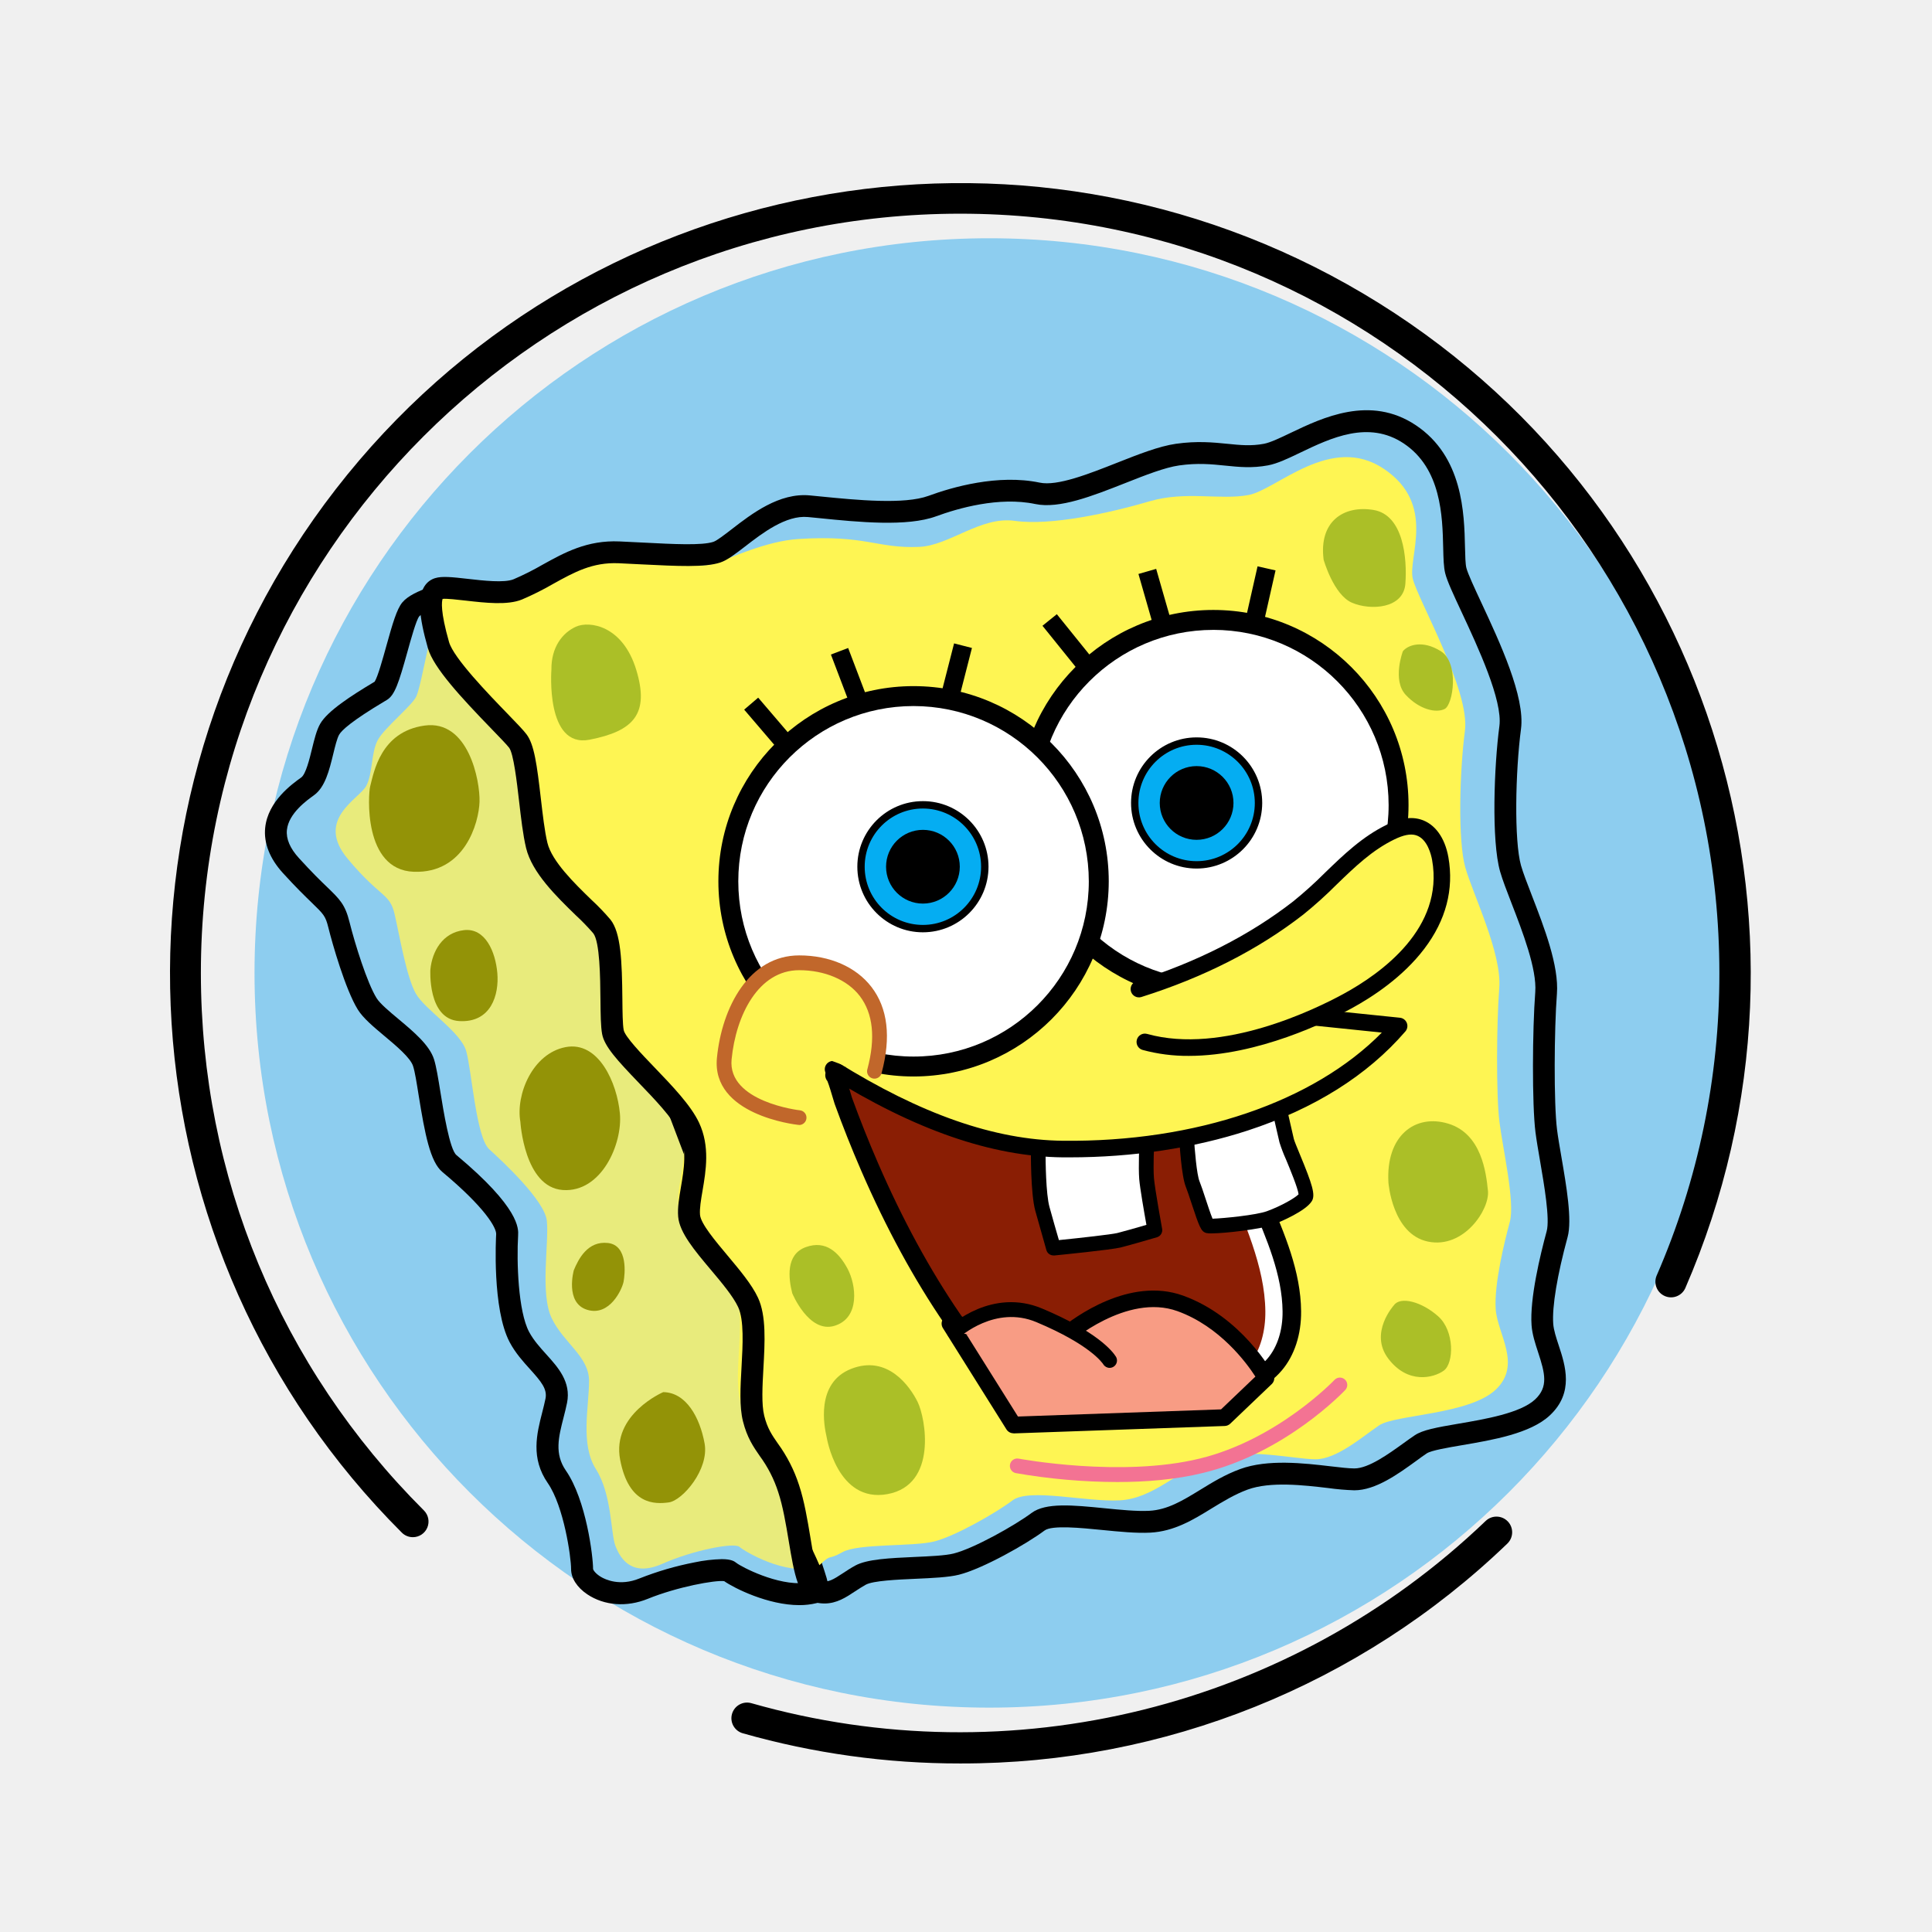
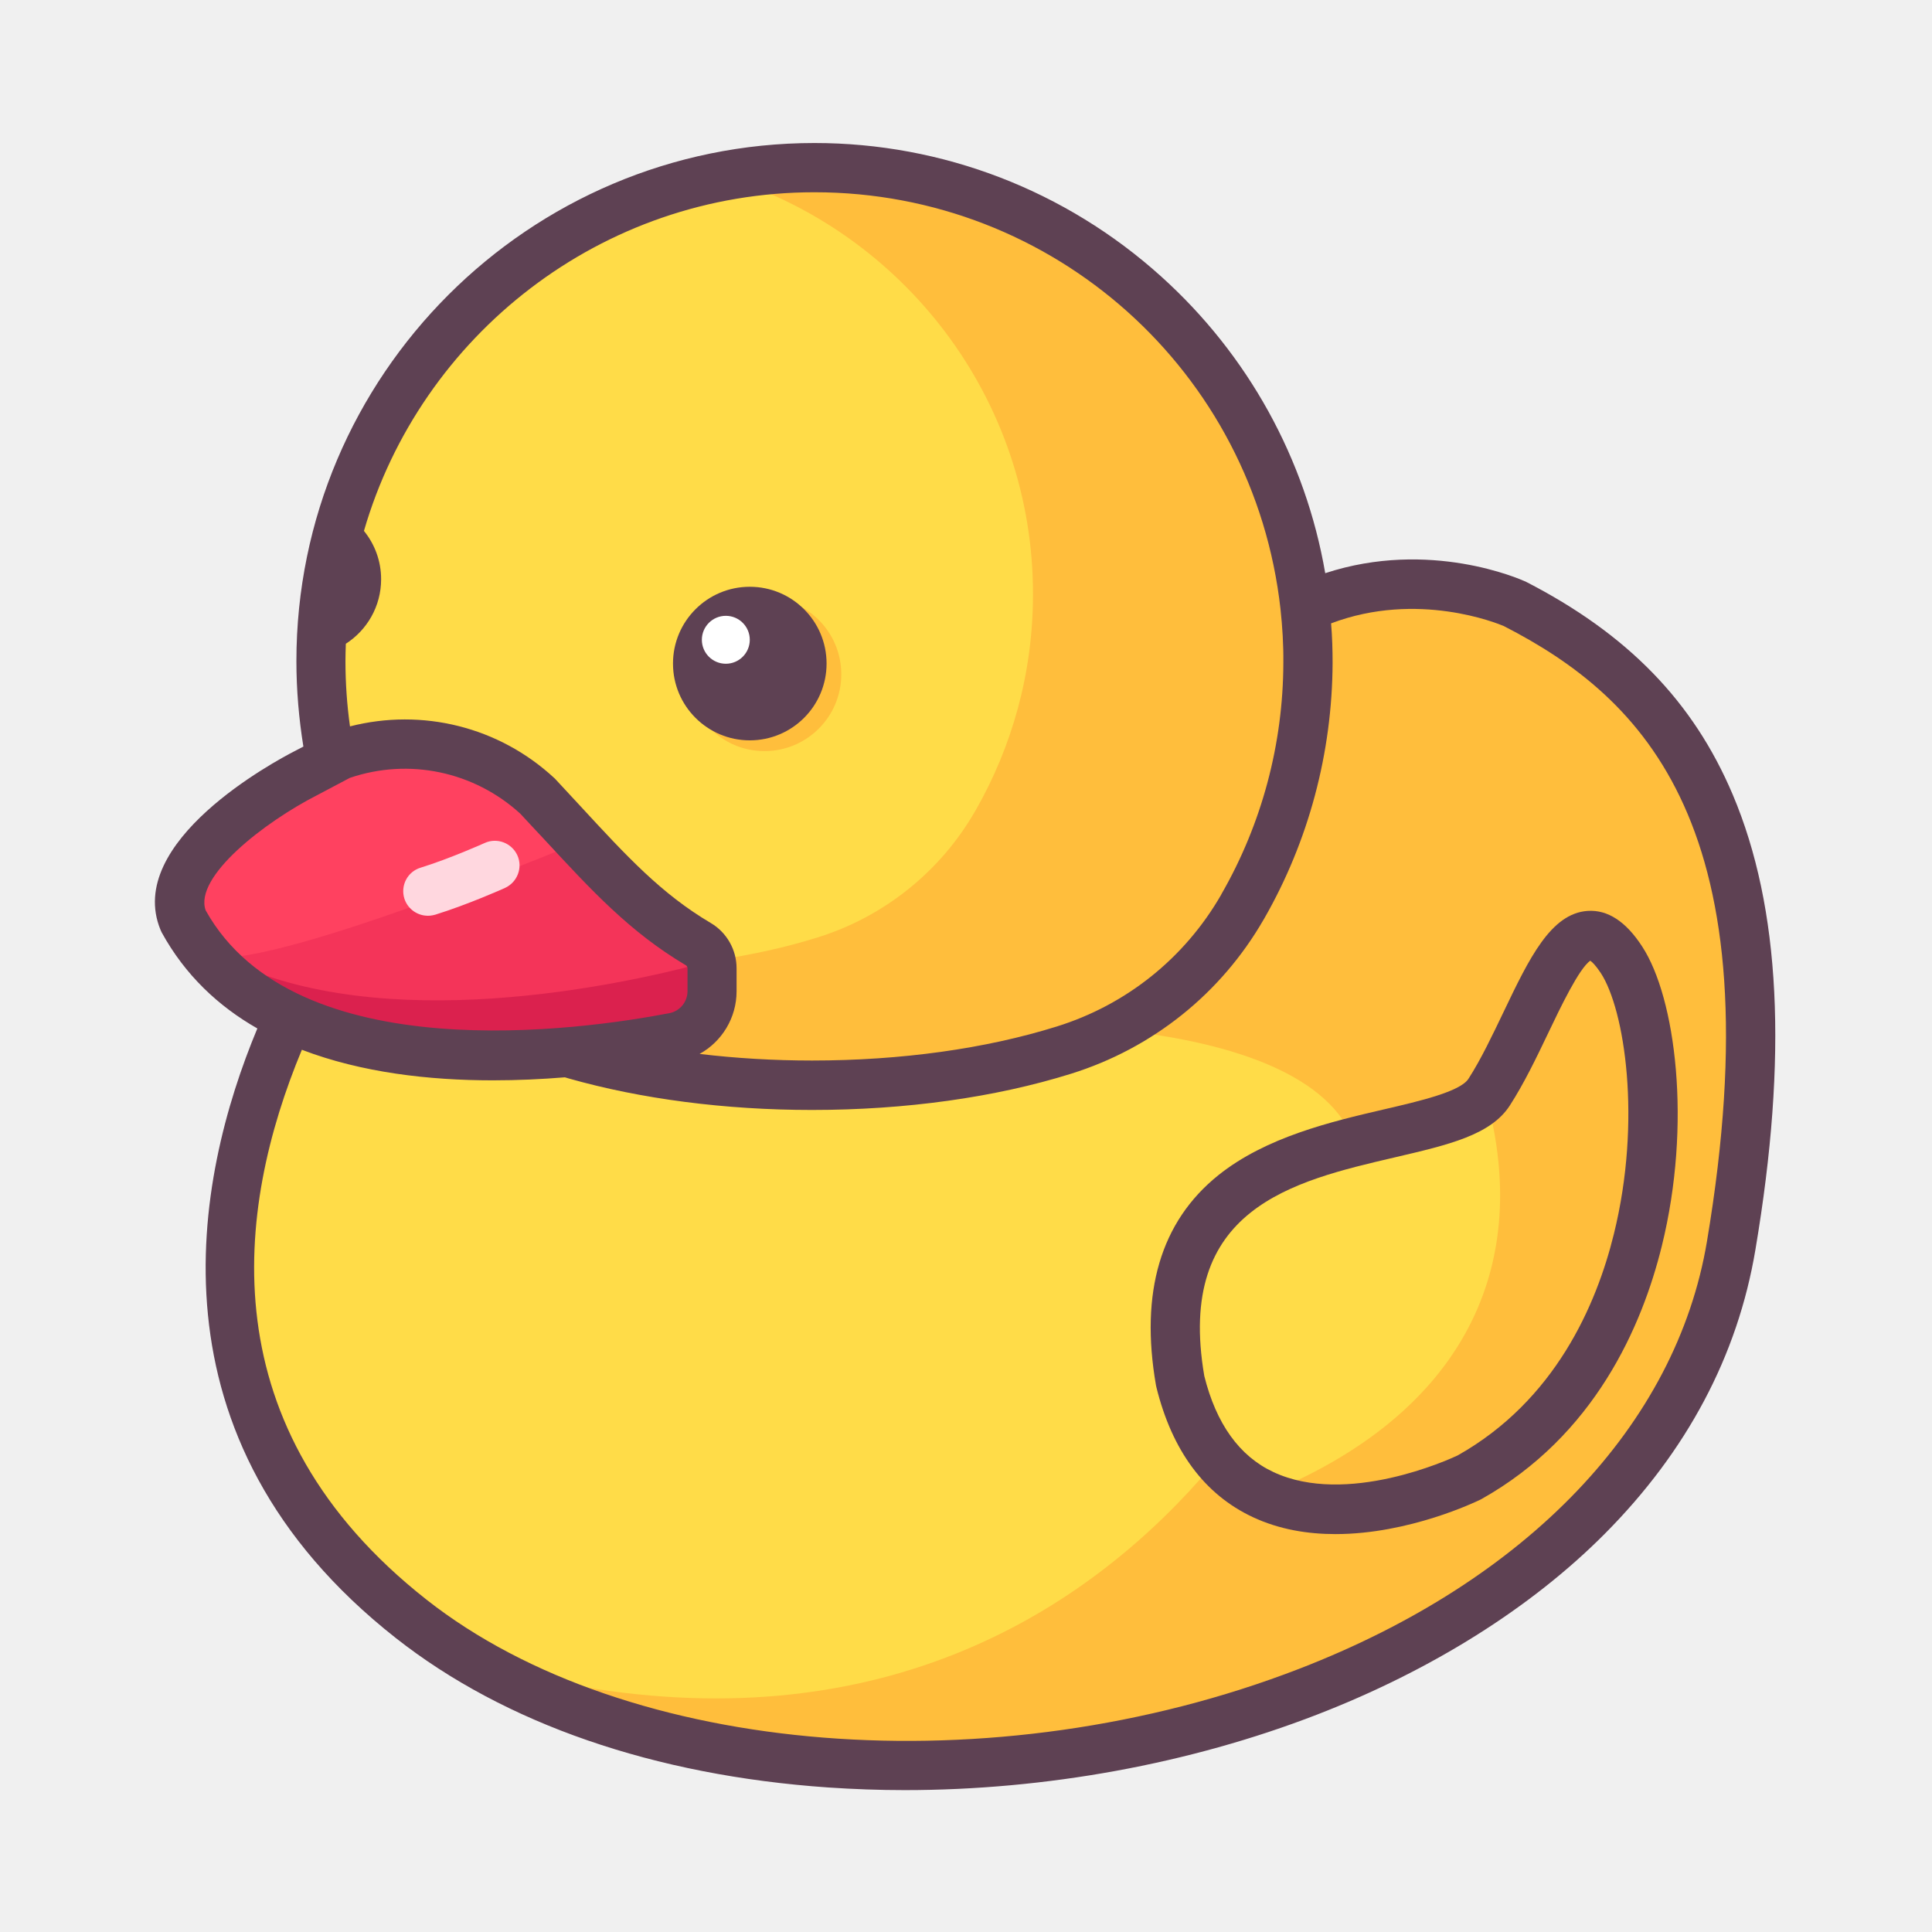
<svg xmlns="http://www.w3.org/2000/svg" class="icon" width="200px" height="200.00px" viewBox="0 0 1024 1024" version="1.1">
-   <path d="M134.9 515.68a389.4 389.4 0 1 0 778.8 0 389.4 389.4 0 1 0-778.8 0z" fill="#8dcdef" />
-   <path d="M508.88 934.67a419.75 419.75 0 0 1-115.2-16 8.29 8.29 0 0 1 4.55-15.95 403.12 403.12 0 0 0 389.2-96.58 8.29 8.29 0 0 1 11.48 12 417 417 0 0 1-290.03 116.53zM218.83 814.74a8.27 8.27 0 0 1-5.86-2.42 418.88 418.88 0 1 1 680.22-129.47 8.29 8.29 0 0 1-15.19-6.63 399.61 399.61 0 0 0 33.3-160.55c0-221.89-180.52-402.41-402.41-402.41S106.47 293.79 106.47 515.68c0 107.68 42 208.86 118.22 284.9a8.29 8.29 0 0 1-5.86 14.16z" />
-   <path d="M263.72 313.26s-25.53 0.45-29.9 6.16-10 42.29-13.09 49.52c-2.1 4.94-17.1 16.8-20.59 23.47s-2.57 17.69-6 24.09c-3.71 7-27.33 17.7-9.88 38.65s22.29 18 24.91 29.46 6.33 33.39 11.22 42 23.79 20.31 26.7 30.47 5.24 45.71 12.22 52.06 29.37 27.13 30.52 37.87c1.25 11.75-3.75 38.66 2.65 51.81s19.73 20.17 19.73 33.1c0 13.82-4.78 33.48 3.67 46.82s7.81 34 10.27 40.52c3 7.9 9.38 16.5 25.08 9.52s37.82-11.43 40.73-8.89 24.23 15.1 39.94 10.85-13.2-103.54-13.2-103.54L280.3 329.45z" fill="#e8eb7c" />
-   <path d="M423.68 850.75c-16.62 0-34.57-9-39.86-12.71-4.7-0.63-24.83 3-40.53 9.39-11.07 4.51-23 3.62-32-2.4-5.46-3.67-8.6-8.56-8.6-13.4 0-6.45-3.85-33.26-12.34-45.54-9.17-13.24-5.86-26.17-2.94-37.58 0.64-2.52 1.25-4.9 1.72-7.24 1-5.07-2.29-9-8.23-15.6-3.63-4-7.74-8.57-10.74-14.22-9.39-17.69-7.27-55.69-7.18-57.29 0.19-3.26-5.6-13.86-28.53-33-6.44-5.37-9.25-20.13-12.52-40.41-1.05-6.55-2-12.73-3-15.72-1.36-4.36-9-10.78-15.17-15.93-5.81-4.87-11.29-9.46-14.11-14-6.57-10.61-13.55-35.1-15.65-43.62-1.5-6-2.46-6.93-8.67-12.95-3.55-3.44-8.42-8.15-15.39-15.81s-10.25-15.91-9.38-24.09c1.49-14 14.28-23.11 19.09-26.55 2.44-1.74 4.42-9.85 5.73-15.22 1.24-5.07 2.41-9.86 4.32-13.22 3.89-6.81 16.5-14.92 28.32-22l0.55-0.33c1.65-2.54 4.37-12.34 6.19-18.9 3.34-12 5.54-19.59 8.5-23.14 5.77-6.92 23.48-10.75 28.77-11.76l2.82-0.54 21.75 19.46 155.65 409.91 0.09 0.58c0.08 0.51 8.38 51.59 11.48 82.73a61 61 0 0 0 3.1 12.83c1.74 5.36 3.11 9.59 1 13.37a8 8 0 0 1-5.14 3.84 37.86 37.86 0 0 1-9.1 1.06z m-41.11-24.37c5.21 0 6.74 1.23 7.74 2 2.64 2.09 21.83 12.17 36.48 10.59-0.28-1-0.63-2-0.92-2.92a71.38 71.38 0 0 1-3.61-15.26c-2.88-29-10.37-75.71-11.29-81.44l-154.25-406.1-15.32-13.71c-8.18 1.83-17.38 5-19.25 7.2-1.56 2-4.37 12.12-6.23 18.81-4.58 16.47-6.7 22.93-10.87 25.43l-1.12 0.67c-17.59 10.48-22.86 15.44-24.18 17.75-1.1 1.93-2.13 6.14-3.12 10.21-2.12 8.69-4.31 17.67-10.27 21.92-3.65 2.61-13.36 9.54-14.29 18.33-0.51 4.74 1.66 9.8 6.42 15 6.72 7.39 11.43 12 14.87 15.28 6.76 6.54 9.56 9.25 11.86 18.48 3 12 9.44 32.46 14.34 40.34 1.84 3 6.85 7.16 11.71 11.22 8.07 6.76 16.42 13.76 18.8 21.37 1.18 3.79 2.2 10.07 3.37 17.34 1.59 9.84 4.88 30.33 8.48 33.33 33.55 28 32.9 39 32.69 42.57-0.82 14 0 40.23 5.84 51.17 2.33 4.38 5.77 8.19 9.1 11.88 6.19 6.85 13.21 14.62 11 25.66-0.53 2.64-1.2 5.28-1.86 7.84-2.64 10.31-4.91 19.21 1.24 28.09 10.8 15.61 14.41 45.51 14.41 52.15 0.07 0.57 1.27 2.52 4.32 4.3 2.12 1.24 9.86 5 20.24 0.74a164.39 164.39 0 0 1 29.25-8.54 78.53 78.53 0 0 1 14.42-1.7z" />
-   <path d="M272.46 316.34c17.68-7.29 29.92-20 51.44-19s46.38 4.13 54.8 1.34 27.23-11.89 44.51-13c36-2.28 41.49 5.13 64 4.18 16-0.68 32.6-16.36 50.6-13.8 19.39 2.75 50.83-4.3 71.61-10.39 19.05-5.58 37.4-0.47 52.37-3.31s43.66-32.77 71.73-13.84 12.49 46.92 15.3 58.28 30.43 59.26 27.62 80.56-3.81 58.21 0.2 72.41 19.45 45.43 18 63.89-1.68 56.7 0.09 70.9 8.33 42.6 5.52 53-8.42 33.13-7.49 46.38 14 29.34 0 42.6-53.3 13.23-61.76 18.91-22.46 18-33.69 18-38.37-6.63-56.16 0-29.95 20.82-47.73 21.77-47.94-6.63-56.73 0-30.28 18.92-41.51 21.78-40.25 0.95-48.67 5.68-5.25 0.35-12.2 6.9c-8.91-20.8-17.75-31.51-24.3-51.39s-14-20.82-17.78-36 3.74-45.44-2.81-59.63-29-33.13-29.95-44.49 7.49-29.34 0-45.44-36.81-38.81-38.69-48.91 1.25-45.44-5.62-54.27-29.33-25.87-33.07-41.65-4.3-46.7-9.64-53.64-36.54-36-40.28-49.22-6.24-27.14 0-29 30.1 4.6 40.29 0.4z" fill="#fef553" />
-   <path d="M437 849.88a21.42 21.42 0 0 1-4.66-0.53c-9.2-2-11.34-14.89-14.31-32.67-1.5-9-3.06-18.33-5.57-25.87a66.43 66.43 0 0 0-9.8-19.15c-3.3-4.76-6.71-9.68-8.88-18.4-1.94-7.75-1.36-18-0.75-28.8 0.65-11.64 1.4-24.83-1.8-31.69-2.69-5.75-8.71-12.91-14.53-19.82-8.51-10.11-16.55-19.66-17.25-28.06-0.4-4.79 0.51-10.09 1.46-15.71 1.6-9.36 3.4-20-0.93-29.19-3.51-7.46-13-17.35-21.39-26.07-11.25-11.72-18.21-19.23-19.44-25.8-0.76-4-0.82-10.72-0.9-18.47-0.11-11.42-0.3-30.54-3.82-35a117.34 117.34 0 0 0-9.1-9.4c-10.4-10.1-23.35-22.68-26.5-35.82-1.63-6.78-2.69-16-3.71-24.83-1.16-10.06-2.92-25.26-5.29-28.31-1.35-1.73-5-5.5-9.23-9.87-16.12-16.65-30.83-32.47-33.81-42.89-2.46-8.62-3.81-15.37-4.12-20.63-0.67-11.43 4-15.27 8-16.49 3.64-1.09 8.73-0.58 17.4 0.41 8.11 0.93 19.23 2.2 24.12 0.21a144.14 144.14 0 0 0 15.35-7.71c11.63-6.44 23.65-13.1 40.79-12.35 4.34 0.19 8.61 0.41 12.74 0.62 15.89 0.82 30.9 1.6 37-0.39 1.85-0.61 6-3.8 9.64-6.62 10.68-8.25 25.3-19.56 41.56-18l6.11 0.6c18.52 1.84 43.89 4.35 56.78-0.38 12.5-4.6 36.77-11.61 58.88-7 9.35 2 26.13-4.65 40.93-10.49 11.48-4.53 22.33-8.81 31.29-10.09 11.23-1.6 19.74-0.74 27.25 0 6.76 0.69 12.6 1.29 19.39 0 3.46-0.65 8.7-3.16 14.24-5.82 16.76-8 42.08-20.16 66.24-4.05 25 16.66 25.69 46.71 26.1 64.67 0.11 4.6 0.21 8.94 0.73 11 0.76 3 4.23 10.47 7.9 18.34 9.84 21.1 23.31 50 21.05 67-3 22.77-3.68 59.34 0 72.36 1.15 4 3.3 9.56 5.79 16 6.41 16.56 14.4 37.16 13.25 52-1.46 19-1.7 58.06 0.06 72 0.49 3.87 1.36 8.94 2.29 14.32 2.71 15.74 5.78 33.58 3.31 42.64-5.49 20.14-8.27 36.88-7.62 45.92 0.24 3.39 1.55 7.35 2.93 11.54 3.47 10.54 8.21 25-4.76 37.07-10.29 9.6-30.28 13-46.35 15.74-7.74 1.32-16.51 2.81-18.86 4.38-1.63 1.09-3.57 2.49-5.61 4-9.57 6.93-21.47 15.56-32.77 15.56a133.32 133.32 0 0 1-13.89-1.2c-12.94-1.52-30.66-3.59-42.71 0.84-6.84 2.52-13.06 6.33-19.08 10-9.73 6-19.79 12.13-32.44 12.8-7.43 0.39-16.59-0.52-25.45-1.4-11.26-1.12-26.68-2.66-30.59 0.26-9.71 7.24-32.78 20.28-45.42 23.45-5.52 1.38-14 1.75-22.95 2.15-9.52 0.42-22.56 1-26.44 3.15-2 1.14-3.91 2.36-5.71 3.55-4.76 3.16-9.66 6.39-16.14 6.39z m-1.72-11.78c3.75 0.69 6.3-0.86 11.5-4.28 1.89-1.24 4-2.65 6.46-4 6.27-3.48 18.56-4 31.56-4.6 8-0.35 16.25-0.72 20.64-1.82 10.71-2.68 32.44-14.88 41.3-21.49 7.52-5.61 22-4.17 38.68-2.51 8.43 0.84 17.14 1.7 23.69 1.36 9.7-0.51 17.71-5.42 27-11.1 6.49-4 13.21-8.1 21.13-11 14.65-5.4 34-3.13 48.08-1.48 5.15 0.6 9.59 1.12 12.54 1.12 7.53 0 18.18-7.72 26-13.35 2.14-1.55 4.16-3 6-4.23 4.2-2.8 11.26-4.11 23.36-6.17 13.77-2.34 32.63-5.56 40.37-12.78 7.18-6.7 5.3-13.84 1.65-25-1.54-4.68-3.13-9.53-3.48-14.35-1-14.1 4.58-37.26 8-49.81 1.79-6.57-1.3-24.51-3.55-37.61-0.95-5.51-1.84-10.71-2.37-14.83-1.87-14.8-1.65-54.43-0.12-74.34 0.94-12.19-6.83-32.25-12.5-46.89-2.59-6.7-4.83-12.48-6.13-17-4.68-16.38-3.2-56-0.38-77.09 1.81-13.59-11.35-41.83-20.07-60.52-4.42-9.48-7.61-16.32-8.64-20.44-0.84-3.36-0.94-7.87-1.08-13.59-0.38-16.71-1-42-20.93-55.27-18.66-12.44-38.69-2.85-54.78 4.86-6.53 3.13-12.16 5.83-17.12 6.76-8.44 1.58-15.37 0.88-22.71 0.13-7.18-0.73-14.61-1.49-24.43-0.09-7.61 1.09-17.84 5.12-28.67 9.4-17.12 6.75-34.82 13.74-47.58 11.05-19.26-4.05-41.15 2.33-52.48 6.49-15.39 5.66-41.2 3.1-61.93 1l-6.07-0.59c-11.68-1.1-24.21 8.57-33.36 15.64-5.23 4-9.37 7.24-13.12 8.47-8.13 2.67-22.72 1.91-41.2 1-4.09-0.21-8.33-0.43-12.64-0.62-13.88-0.6-23.5 4.73-34.66 10.91a153 153 0 0 1-16.59 8.31l-2.19-5.38 2.19 5.38c-7.64 3.12-19.43 1.77-29.83 0.58-4.28-0.49-10-1.15-12.23-0.91-0.46 1.34-1.28 6.47 3.41 22.88 2.43 8.5 21 27.69 31 38 4.83 5 8.31 8.59 10 10.82 4.16 5.34 5.62 16.44 7.66 34.11 1 8.53 2 17.36 3.47 23.45 2.37 9.86 14.46 21.61 23.3 30.19a122.25 122.25 0 0 1 10.14 10.55c5.53 7 6.1 21.88 6.3 42.08 0.07 6.9 0.13 13.42 0.7 16.44 0.66 3.49 9.76 13 16.4 19.89 9.44 9.83 19.19 20 23.52 29.17 5.89 12.51 3.66 25.58 1.87 36.08-0.83 4.87-1.61 9.47-1.34 12.79 0.39 4.72 8.25 14 14.56 21.55s12.84 15.25 16.17 22.39c4.44 9.51 3.64 23.62 2.88 37.26-0.53 9.48-1.08 19.28 0.43 25.33 1.67 6.66 4.09 10.17 7.17 14.61a78.28 78.28 0 0 1 11.27 22.09c2.8 8.4 4.5 18.62 6 27.63 1.35 8.36 3.43 20.82 5.76 23.37z" />
-   <path d="M292.26 354.94s-3.26 41.68 20.19 37.12 31.91-13.68 24.75-37.12-24.75-26-31.91-22.79-13.16 10.85-13.03 22.79z m409.29-58.29s5.21 18.56 15 22.79 27.35 3.26 28.33-10.09-1-36.47-16.93-39.07-29.01 6.19-26.4 26.37z m42 48.52s-5.77 15.3 1.51 23.12 16.07 9.77 20.63 7.49 7.81-24.42-2-30.61-17.53-3.26-20.14 0z m-7.65 281.65s2 27.35 21 31.26 32.72-17.09 31.75-26.86-3.42-30.28-21-35.65-33.21 6.34-31.75 31.25z m2.93 64.96s-13.38 14.65-3 28.33 24 10.26 29.4 6.35 5.81-21-3-28.82-20.04-10.64-23.4-5.86z m-300.7 69.85s5.54 35.17 32.24 30.28 20.19-40.38 16-48.84-16-25.07-35.17-17.58-14.27 30.99-13.07 36.14z m-18.23-76.2s8.79 21.49 22.47 17.26 11.4-21.82 6.84-30.28-11.4-15.3-22.14-11.4-9.13 16.61-7.17 24.42z" fill="#abbf27" />
-   <path d="M275.81 594.59s2 34.68 22.47 36.14 31.75-24.42 30.28-40.54-11.23-38.58-28.81-35.19-26.48 25.26-23.94 39.59z m28.33 78.63s-4.88 17.34 7.08 21 18.56-11 19.29-14.9 2.44-19.29-8.3-20.51-15.63 8.55-18.07 14.41z m-76.03-159.38s-1.63 26.37 15.3 27.35 21.16-14 20.19-25.4-6.42-24.1-17.7-22.79-16.81 11.07-17.79 20.84zM196.2 416.8c-1 3.79-3.91 44.28 23.12 45.26s34.51-26 34.84-37.12-5.86-43.63-29.16-40.37-26.84 24.75-28.8 32.23z m155.32 321.06s-27.42 11.72-22.83 35.82 18.43 23.61 25.76 22.63 21.49-17.58 19-31.26-9.72-27.05-21.93-27.19z" fill="#939307" />
-   <path d="M544.93 426.74a98.17 98.17 0 1 0 196.34 0 98.17 98.17 0 1 0-196.34 0z" fill="#ffffff" />
-   <path d="M643.1 530.19a103.45 103.45 0 1 1 103.45-103.45A103.57 103.57 0 0 1 643.1 530.19z m0-196.34a92.89 92.89 0 1 0 92.9 92.89 93 93 0 0 0-92.9-92.9z" />
-   <path d="M601.42 425.6a32.81 32.81 0 1 0 65.62 0 32.81 32.81 0 1 0-65.62 0z" fill="#05adf2" />
-   <path d="M634.23 460.35A34.76 34.76 0 1 1 669 425.6a34.8 34.8 0 0 1-34.77 34.75z m0-65.61a30.85 30.85 0 1 0 30.85 30.85 30.89 30.89 0 0 0-30.85-30.85z" />
-   <path d="M616.65 425.6a17.58 17.58 0 1 0 35.16 0 17.58 17.58 0 1 0-35.16 0z" />
-   <path d="M634.23 445.13a19.54 19.54 0 1 1 19.54-19.54 19.56 19.56 0 0 1-19.54 19.54z m0-35.17a15.63 15.63 0 1 0 15.63 15.63A15.65 15.65 0 0 0 634.23 410zM556.33 328.56l20.65 25.61m-24.444-22.5l7.606-6.133 20.65 25.612-7.605 6.132z m55.564-28.83l8.43 29.37m-13.128-27.996l9.391-2.694 8.426 29.365-9.391 2.695z m67.868-3.004l-6.19 27.35m-4.735-1.044l6.189-27.349 9.529 2.157-6.189 27.348z" />
-   <path d="M442.25 569.84c0.92 0.1 4.33 12.54 4.7 13.56q6.43 17.69 13.93 35c12.06 27.83 26.69 55.63 43.91 80.75 13.62 19.87 31.29 38 53.79 46.59 27.69 10.6 62.34 2.1 89.64-6.78 10.17-3.31 20.54-7.6 27.44-15.77 6.49-7.68 9.14-18.05 9-28.1-0.23-24.1-12.33-47.81-21.3-69.64-1.32-3.22-10.91-32.71-14.45-33.1z" fill="#ffffff" />
-   <path d="M442.25 569.84c0.87 0.1 4.08 12.54 4.43 13.56q6.05 17.69 13.12 35c11.36 27.83 25.15 55.63 41.36 80.75 12.83 19.87 29.48 38 50.68 46.59 26.09 10.6 58.73 2.1 84.45-6.78 9.58-3.31 19.35-7.6 25.85-15.77 6.11-7.68 8.61-18.05 8.52-28.1-0.22-24.1-11.62-47.81-20.07-69.64-1.25-3.22-10.28-32.71-13.61-33.1z" fill="#8a1e04" />
-   <path d="M587.94 755.54a86.67 86.67 0 0 1-31.12-5.28c-20.61-7.89-39.48-24.17-56.08-48.39-16.27-23.73-31.19-51.17-44.36-81.57a610.915 610.915 0 0 1-14-35.23c-0.13-0.35-0.28-0.88-0.72-2.35-0.59-2-2.3-7.83-3.11-9.71a4.88 4.88 0 0 1 4.24-8l206.68 22.47c4.59 0.5 7.37 4.76 17 32 0.65 1.85 1.26 3.59 1.47 4.09 1.44 3.5 2.93 7 4.51 10.67 8.34 19.47 17 39.6 17.16 60.78 0.12 12.26-3.5 23.38-10.2 31.3-7.82 9.25-19.38 13.92-29.66 17.27-18.52 5.99-40.5 11.95-61.81 11.95z m-138.24-180c0.4 1.31 0.82 2.77 1.3 4.39 0.26 0.89 0.46 1.56 0.54 1.82 4.17 11.47 8.81 23.14 13.8 34.64 12.92 29.82 27.54 56.72 43.45 79.93 15.46 22.56 32.79 37.63 51.51 44.79 26.58 10.17 60.12 1.68 86.38-6.87 9-2.92 19-6.9 25.22-14.28 5.18-6.14 8-15 7.89-24.91-0.18-19.23-8.41-38.44-16.37-57-1.52-3.56-3.1-7.24-4.57-10.8-0.29-0.7-0.76-2-1.65-4.56-5-14.21-8.48-22.83-10.34-25.71z m198.71 21.6zM441.72 574.7z m0 0z m0 0z" />
-   <path d="M671 730.37s-15.63-28.82-45.42-39.56-62 17.93-62 17.93l-60.08-7.18 33.7 53.73 111.8-3.95z" fill="#f89c84" />
-   <path d="M537.16 759.67a4.4 4.4 0 0 1-3.72-2.06l-33.7-53.73a4.4 4.4 0 0 1 4.25-6.7l58.18 7c7.06-5.78 36.48-27.72 64.9-17.47 31 11.18 47.13 40.36 47.8 41.6a4.4 4.4 0 0 1-0.83 5.28l-22 21a4.39 4.39 0 0 1-2.88 1.21l-111.85 3.93zM512.07 707l27.47 43.79L647.18 747l18.21-17.38c-4.7-7.28-18.87-26.59-41.32-34.69-26.95-9.72-57.32 16.81-57.62 17.08a4.37 4.37 0 0 1-3.45 1.09z" />
-   <path d="M505.9 705.95s20.51-19 44.93-8.79 34.51 19.54 37.28 23.93" fill="#f89c84" />
-   <path d="M588.12 725a3.91 3.91 0 0 1-3.31-1.83c-0.66-1-7.24-10.55-35.49-22.41-21.84-9.17-40.58 7.88-40.76 8.05a3.91 3.91 0 1 1-5.32-5.73c0.91-0.85 22.66-20.64 49.1-9.53 29.08 12.21 37.26 22.57 39.08 25.45a3.91 3.91 0 0 1-3.3 6z" />
-   <path d="M550.3 609.07s-0.24 22.88 2.2 31.67 5.86 20.76 5.86 20.76 29.79-2.93 34.68-4.15 19-5.37 19-5.37-3.91-21.25-4.4-27.35 0.12-19 0.12-19" fill="#ffffff" />
-   <path d="M558.36 665.41a3.91 3.91 0 0 1-3.75-2.83c0-0.12-3.45-12.08-5.87-20.79-2.56-9.22-2.35-31.8-2.34-32.76a3.91 3.91 0 0 1 3.91-3.87 3.91 3.91 0 0 1 3.87 3.95c-0.07 6.21 0.18 23.81 2.06 30.58 1.65 6 3.78 13.44 5 17.59 11.79-1.19 27.78-3 30.87-3.73 3.3-0.82 11-3 15.52-4.35-1.14-6.34-3.44-19.51-3.82-24.27-0.5-6.28 0.08-18.95 0.11-19.48a3.91 3.91 0 1 1 7.81 0.37c0 0.13-0.59 12.71-0.12 18.49s4.31 26.75 4.34 27a3.91 3.91 0 0 1-2.74 4.46c-0.58 0.17-14.29 4.19-19.2 5.41s-32.16 3.95-35.24 4.25z" />
-   <path d="M628.84 602.12s1.08 20.07 3.28 25.44 6.84 21.73 8.3 22.22 25.15-1.47 32.48-4.15 17.09-7.81 19-11-9-25.89-10-30-3.57-15.6-3.57-15.6" fill="#ffffff" />
-   <path d="M642 653.72a11 11 0 0 1-2.81-0.23c-2.6-0.87-3.47-3-7.68-15.76-1.16-3.53-2.26-6.86-3-8.69-2.33-5.69-3.38-23.25-3.56-26.71a3.91 3.91 0 1 1 7.8-0.42c0.41 7.5 1.58 20.7 3 24.17 0.85 2.08 2 5.55 3.2 9.21 1.06 3.22 2.7 8.21 3.72 10.65 5.78-0.19 23.24-1.9 28.9-4 7.74-2.84 14.81-7 16.7-8.93-0.34-3.25-4.54-13.37-6.62-18.38a82.19 82.19 0 0 1-3.5-9.16c-1-4.12-3.55-15.52-3.57-15.64a3.91 3.91 0 0 1 7.62-1.72c0 0.11 2.6 11.48 3.56 15.57 0.24 1 1.77 4.71 3.11 7.95 6.7 16.15 8.46 21.71 6.42 25-3.2 5.19-16.26 10.86-21 12.61-5.9 2.2-24.77 4.48-32.29 4.48z m-0.94-7.78z m47.21-12.41z" />
-   <path d="M441.39 566.59c36.44 22.71 78.4 41.93 121.92 42.42 62.36 0.69 136-16.22 178.29-65.21l-69.68-7.16" fill="#fef553" />
-   <path d="M567 613.42h-3.75c-37.74-0.42-78.37-14.51-124.2-43.08a4.4 4.4 0 0 1 4.65-7.46c44.42 27.69 83.56 41.35 119.64 41.75 70.42 0.76 132.8-20.52 169.06-57.34L671.47 541a4.4 4.4 0 0 1 0.9-8.75l69.63 7.17a4.4 4.4 0 0 1 2.88 7.25c-20.16 23.36-48.28 41-83.58 52.54-28.53 9.31-61.08 14.21-94.3 14.21z" />
-   <path d="M603.54 524.26c30.33-9.54 59.38-23.44 84.55-43 16.79-13.05 29.47-30.78 49-40.25 4.56-2.21 9.77-4 14.63-2.51 6.83 2 10.43 9.57 11.68 16.59 6.15 34.63-21.55 60.53-49.28 75.63-29.93 16.3-73.4 31-107.32 21.54" fill="#fef553" />
-   <path d="M630.08 559.64a91 91 0 0 1-24.47-3.15A4.4 4.4 0 1 1 608 548c40 11.15 89.73-13.39 104-21.17 20.32-11.06 53.45-35 47.05-71-0.47-2.62-2.46-11.32-8.6-13.15-2.88-0.86-6.52-0.15-11.46 2.25-11.72 5.69-20.83 14.49-30.47 23.81a221.89 221.89 0 0 1-17.75 16c-23.94 18.61-52.85 33.33-85.93 43.73a4.4 4.4 0 0 1-2.64-8.39c32.07-10.08 60.05-24.31 83.17-42.28a215.22 215.22 0 0 0 17-15.33c9.72-9.39 19.76-19.1 32.75-25.4 4.42-2.15 11.08-4.77 17.8-2.76 7.51 2.24 12.88 9.54 14.75 20 3 17.06-1.26 33.4-12.76 48.56-11.31 14.92-27.32 25.47-38.75 31.69-12.21 6.69-49.37 25.08-86.08 25.08z" />
-   <path d="M386.03 467.11a98.17 98.17 0 1 0 196.34 0 98.17 98.17 0 1 0-196.34 0z" fill="#ffffff" />
-   <path d="M484.2 570.56a103.45 103.45 0 1 1 103.46-103.45A103.57 103.57 0 0 1 484.2 570.56z m0-196.34a92.89 92.89 0 1 0 92.89 92.89 93 93 0 0 0-92.89-92.89z" />
-   <path d="M456.36 459.38a32.81 32.81 0 1 0 65.62 0 32.81 32.81 0 1 0-65.62 0z" fill="#05adf2" />
-   <path d="M489.17 494.14a34.76 34.76 0 1 1 34.76-34.76 34.8 34.8 0 0 1-34.76 34.76z m0-65.61A30.85 30.85 0 1 0 520 459.38a30.89 30.89 0 0 0-30.83-30.85z" />
-   <path d="M471.59 459.38a17.58 17.58 0 1 0 35.16 0 17.58 17.58 0 1 0-35.16 0z" />
-   <path d="M489.17 478.92a19.54 19.54 0 1 1 19.54-19.54 19.56 19.56 0 0 1-19.54 19.54z m0-35.17a15.63 15.63 0 1 0 15.63 15.63 15.65 15.65 0 0 0-15.63-15.63zM398.08 374.15l18.53 21.77m-22.18-19.797l7.426-6.35 18.583 21.728-7.425 6.35z m50.54-30.953l10.65 28m-15.218-26.249l9.132-3.472 10.645 27.994-9.132 3.473z m70.018-4.681l-6.84 26.7m-4.732-1.23l6.835-26.698 9.465 2.423-6.835 26.699z" />
-   <path d="M463.53 570.49c9.77-37.12-16.49-60.24-39.93-60.24s-37.12 24.1-39.72 50.8 39.72 31.26 39.72 31.26l12-31.91z" fill="#fef553" />
-   <path d="M423.6 596.22h-0.42c-1.89-0.2-46.14-5.32-43.19-35.52 2.64-27 17.15-54.32 43.61-54.32 16.17 0 30.13 6.1 38.3 16.74 8.64 11.26 10.46 26.56 5.4 45.49a3.91 3.91 0 1 1-7.55-2c4.4-16.46 3-29.48-4.05-38.71-6.58-8.57-18.58-13.68-32.1-13.68-21.57 0-33.54 23.74-35.84 47.27-2.2 22.53 35.87 27 36.26 27a3.91 3.91 0 0 1-0.42 7.79z" fill="#c1672b" />
-   <path d="M592.16 785.5a317 317 0 0 1-53.82-4.73 3.91 3.91 0 0 1 1.46-7.68c0.54 0.1 54.39 10.14 96 0 41.29-10 71.36-41.54 71.66-41.86a3.91 3.91 0 0 1 5.69 5.35c-1.28 1.36-31.91 33.53-75.51 44.1-14.74 3.63-30.73 4.82-45.48 4.82z" fill="#f37393" />
+   <path d="M212.5 465c-13.8 4.1-25.5 13.1-33.1 25.3-36.4 58.5-126.6 237.8 38.5 367.8 199.9 157.4 655 68.1 699.7-197.8C953.7 445.5 890 364.7 802.8 320c0 0-51-23.4-106.3 0l-484 145z" fill="#ffdc48" />
+   <path d="M526.2 543.3s191.5-7.9 194.7 78.2c1.6 42.1-122.8 357.8-467.3 260 0 0 281.2 161.6 574.6-59.6 216.9-280.7 21.3-572.1-123.4-508.3S526.2 543.3 526.2 543.3z" fill="#ffbe3c" />
+   <path d="M206 482.7c21.9 37.2 57.5 64.4 99 76.2 36 10.2 79.1 16.2 125.4 16.2 49.8 0 95.9-6.9 133.5-18.6 39.9-12.4 73.8-39.5 94.6-75.7 0.1-0.2 0.2-0.4 0.3-0.5 21.8-38 34.3-82 34.4-128.9 0.5-144.5-117.1-262.5-261.6-262.5C287.1 88.9 170 206 170 350.5c0.1 48.2 13.2 93.4 36 132.2z" fill="#ffdc48" />
+   <path d="M431.7 88.8c-16.7 0-33 1.6-48.8 4.6 95.3 28.8 165 117.7 164.6 222.2-0.1 41.5-11.2 80.3-30.4 113.9-0.1 0.2-0.2 0.3-0.3 0.5-18.4 32-48.4 56-83.6 66.9-33.2 10.4-74 16.5-118 16.5-34.3 0-66.6-3.7-94.9-10.2 21.7 26.7 51.3 46.2 84.8 55.7 36 10.2 79.1 16.2 125.4 16.2 49.8 0 95.9-6.9 133.5-18.6 39.9-12.4 73.8-39.5 94.6-75.7 0.1-0.2 0.2-0.4 0.3-0.5 21.8-38 34.3-82 34.4-128.9 0.5-144.5-117.1-262.6-261.6-262.6z" fill="#ffbe3c" />
+   <path d="M162 409.9l18.1-9.6c36.3-12.7 76.6-4.4 104.8 21.7 31.8 34 52.7 59.2 85.1 78.4 4.5 2.7 7.3 7.5 7.3 12.7v12.2c0 11.9-8.5 22.2-20.2 24.5-55.5 10.7-209.4 30.8-260-61.8-15.4-37.2 64.9-78.1 64.9-78.1z" fill="#ff4160" />
+   <path d="M324.6 464.1L304 447.6s-164.2 68.3-193.9 59.2c0.2 0.3 0.5 0.6 0.7 0.8 13.8 8.5 85.8 48.9 178.4 34.6 103.1-16 81-41.8 81-41.8-17.4-10.3-31.4-22.2-45.6-36.3z" fill="#f43459" />
+   <path d="M361.8 513.2c-51.5 12.7-179.2 36.7-257.2-13.4 56.8 79.1 199.6 60.3 252.6 50 11.7-2.3 20.2-12.5 20.2-24.5v-12.2c0-2.8-0.8-5.4-2.2-7.7-3.6 3.7-8.2 6.5-13.4 7.8z" fill="#db214e" />
+   <path d="M776.9 784.8s-125.5 61.7-153.1-51c-25.5-146.7 140.4-117 163.8-153.1 25.8-39.9 42.5-112.7 70.2-70.2s32.9 210.5-80.9 274.3z" fill="#ffdc48" />
+   <path d="M667 793.5c46.6 22.4 109.9-8.8 109.9-8.8C890.7 721 885.4 553 857.7 510.4s-44.3 30.3-70.2 70.2c26.3 95.2-16.2 172.2-120.5 212.9zM364.5 357.4a40.7 40.7 0 1 0 81.4 0 40.7 40.7 0 1 0-81.4 0z" fill="#ffbe3c" />
+   <path d="M356.7 351.7a40.7 40.7 0 1 0 81.4 0 40.7 40.7 0 1 0-81.4 0z" fill="#5e4153" />
+   <path d="M918.4 421.2c-20.9-49.4-55.8-85.2-109.7-112.9-0.2-0.1-0.3-0.2-0.5-0.2-2.2-1-50.4-22.5-105.8-4.3-10.4-60.4-40.9-115.8-87-157.3-50.6-45.6-115.8-70.7-183.7-70.7-151.4 0-274.6 123.2-274.6 274.6 0 15.2 1.3 30.4 3.7 45.3l-4.8 2.5c-9.7 5-90.3 47.9-70.9 94.7 0.2 0.4 0.4 0.9 0.6 1.3 12.4 22.6 30 39.1 50.7 50.9-33.2 79.6-61.1 217.3 73.4 323.1 57.7 45.4 136.9 72.8 229.2 79.2 13.4 0.9 26.9 1.4 40.5 1.4 74.5 0 150.8-13.8 218.5-40 60.7-23.5 113.5-56.6 152.5-95.8 43.6-43.8 70.5-94.5 79.9-150.6 17.3-102.5 13.3-181.4-12-241.2zM431.7 101.9c126.8 0 233 95 247 221 1 9.3 1.6 18.9 1.5 28.4-0.1 43-11.4 85.3-32.7 122.4-0.1 0.2-0.3 0.5-0.3 0.6-19.3 33.5-50.2 58.3-87.2 69.8-37.8 11.8-82.6 18-129.6 18-20.3 0-40.4-1.2-59.6-3.5 11.8-6.5 19.6-19.1 19.6-33.2v-12.2c0-9.8-5.2-19-13.7-24-26.2-15.5-44.3-35.1-69.4-62.3-4.1-4.4-8.4-9-12.8-13.8-0.2-0.2-0.4-0.5-0.7-0.7-29.3-27.2-70-37.2-108.3-27.4-1.6-11.4-2.4-23-2.4-34.6 0-3.1 0.1-6.1 0.2-9.2C194.5 334 202 321.4 202 307c0-9.7-3.4-18.6-9.1-25.6 30-103.5 125.7-179.5 238.8-179.5zM109 482.5c-6.3-17.8 31.2-46.8 59-61 0.1 0 0.1-0.1 0.2-0.1l17.2-9.1c31.4-10.7 65.9-3.4 90.4 19 4.3 4.6 8.4 9.1 12.4 13.3 25.6 27.7 45.8 49.5 75.3 67 0.5 0.3 0.9 0.9 0.9 1.5v12.2c0 5.7-4 10.6-9.6 11.7-45.8 8.8-198.2 30.8-245.8-54.5z m795.7 175.6c-16.3 97.1-95.1 179.6-216.1 226.4-161.7 62.5-356.3 47-462.6-36.7-115.4-90.8-101.4-206.4-66-291.4 31.6 12.1 67.4 16.2 101.1 16.2 13.2 0 26.1-0.6 38.3-1.6 0.7 0.2 1.3 0.4 2 0.6 38.4 10.9 83 16.7 128.9 16.7 49.6 0 97.1-6.6 137.4-19.2 43.2-13.5 79.5-42.5 102.1-81.8l0.2-0.3c0-0.1 0.1-0.1 0.1-0.2 23.5-41 36-87.8 36.2-135.4 0-7-0.2-14-0.8-21 45.9-17.4 88.4 0.1 91.5 1.4 74.1 38 144.6 106.6 107.7 326.3z" fill="#5e4153" />
+   <path d="M841.5 482.8c-19.6 1.3-31.1 25.4-44.5 53.4-6 12.5-12.1 25.4-18.7 35.6-4.4 6.8-25.8 11.8-44.8 16.2-27.9 6.5-62.5 14.6-87.9 35-30.4 24.5-41.5 61.9-32.9 111.3 0.1 0.3 0.1 0.6 0.2 0.9 8.3 33.7 25.5 56.9 51.1 68.9 14.1 6.6 29.2 9 43.8 9 39.1 0 74.6-17.2 76.7-18.2l0.6-0.3c60.1-33.7 85.2-91.6 95.7-134.2 16-64.8 7.3-131.6-10.4-158.7-8.6-13.3-18.3-19.6-28.9-18.9z m7 33c12.5 19.2 21.8 77.8 6.9 138.2-9.2 37.5-31.1 88.3-82.8 117.4-4.4 2.1-59 27-97.7 8.8-18-8.4-30.3-25.6-36.6-50.9-15.2-88.8 46.6-103.2 101.1-115.9 28.3-6.6 50.7-11.8 60.8-27.4 7.5-11.6 14.1-25.3 20.4-38.5 6.2-13 16.4-34.4 22.3-38.3 1 0.7 2.9 2.5 5.6 6.6z" fill="#5e4153" />
+   <path d="M372 339.1a12.7 12.7 0 1 0 25.4 0 12.7 12.7 0 1 0-25.4 0z" fill="#ffffff" />
+   <path d="M225.5 485.3c-5.1-0.5-9.6-4-11.2-9.1-2.1-6.9 1.7-14.2 8.6-16.3 15.5-4.8 33.8-13 34-13.1 6.6-3 14.3 0 17.3 6.5 3 6.6 0 14.3-6.5 17.3-0.8 0.4-19.9 8.9-37 14.2-1.8 0.5-3.5 0.7-5.2 0.5z" fill="#ffd7df" />
</svg>
